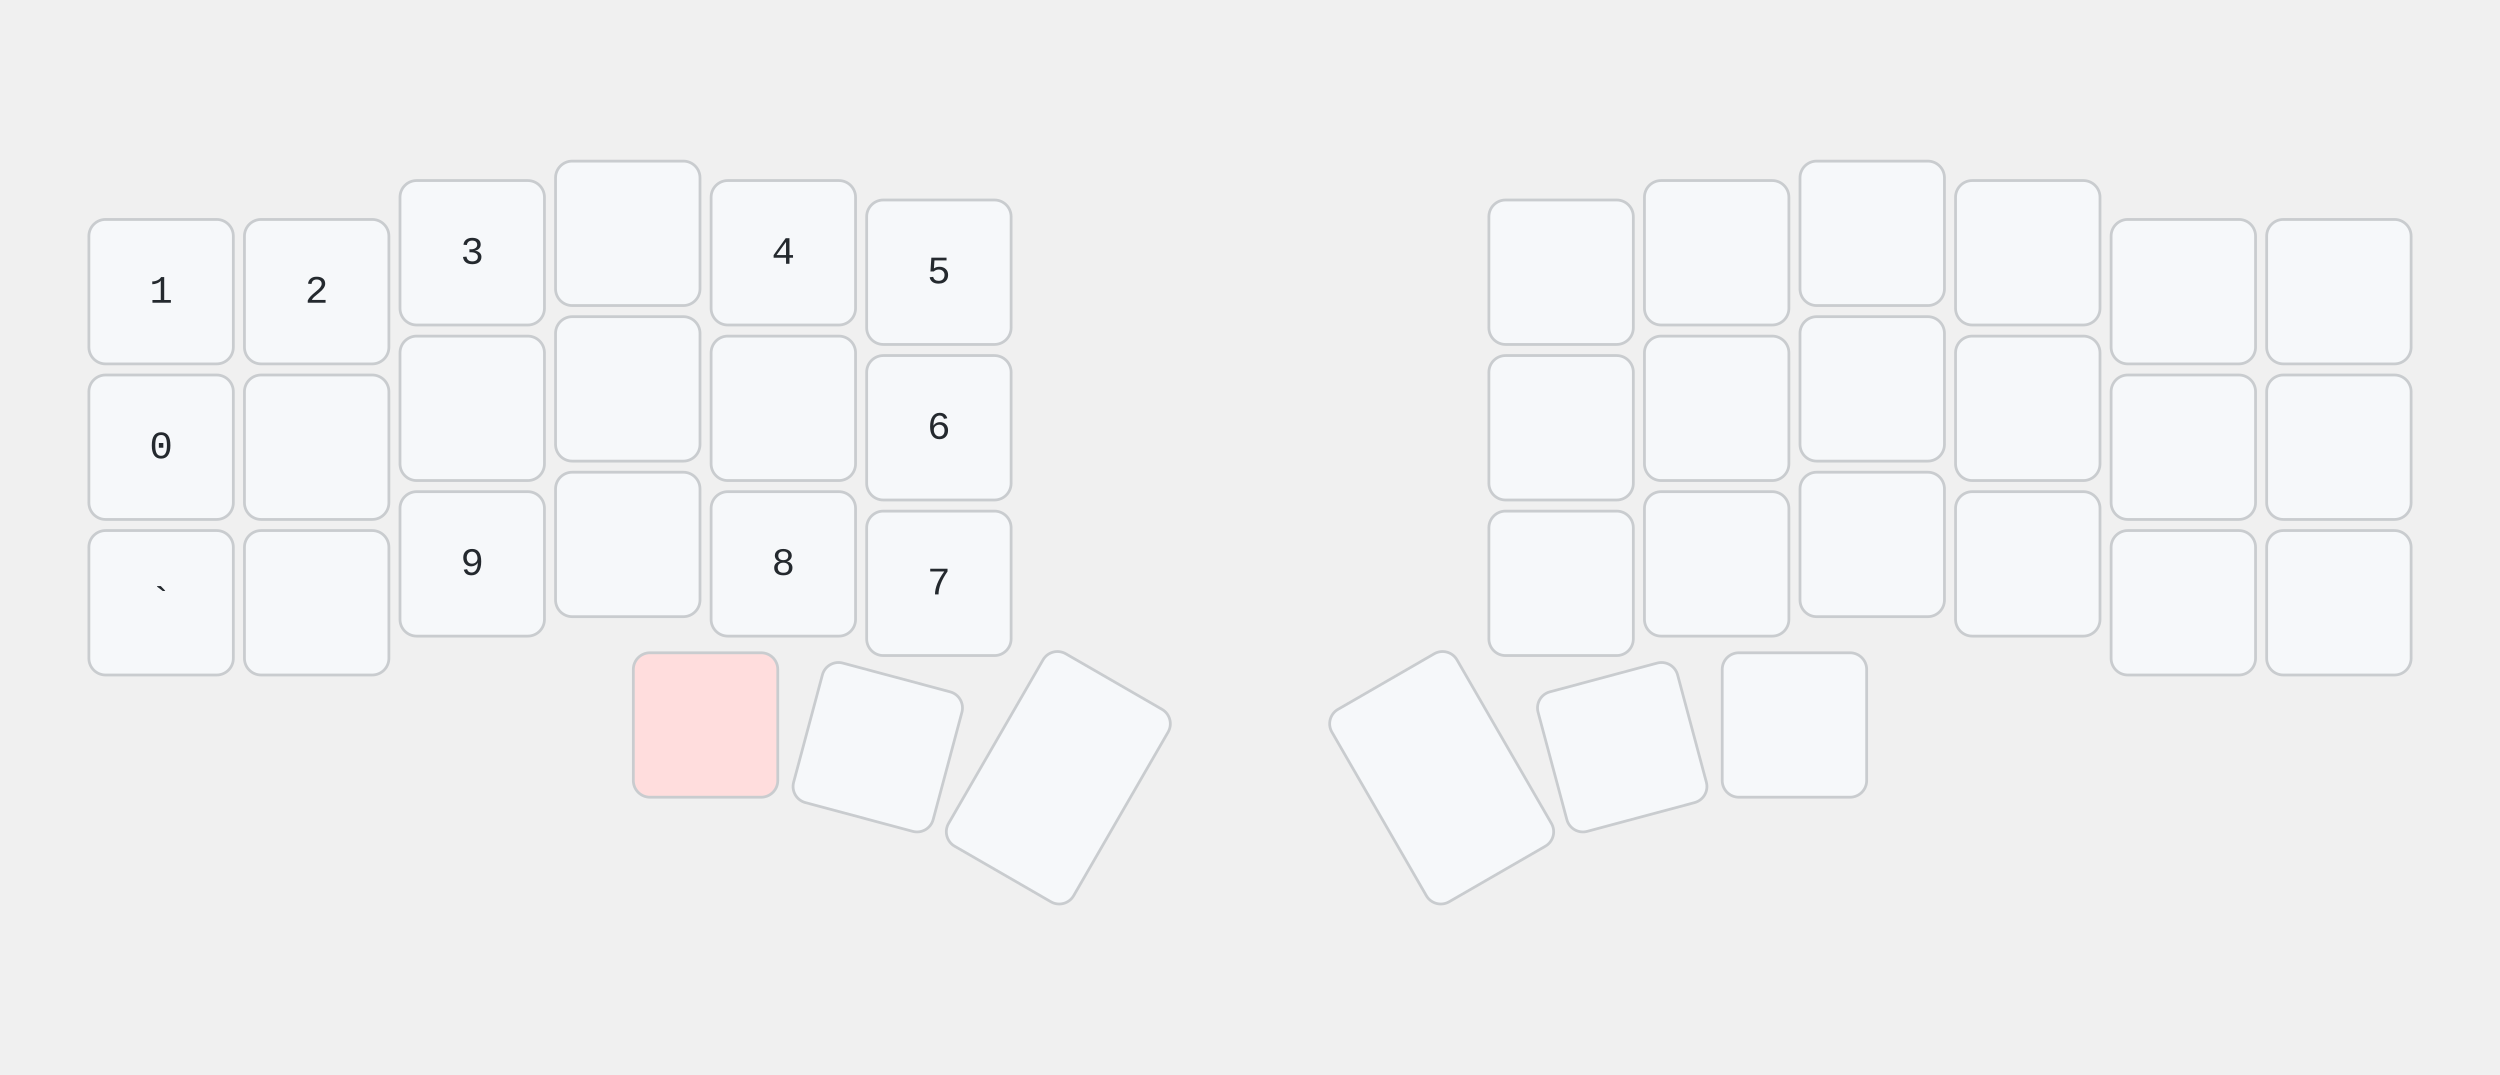
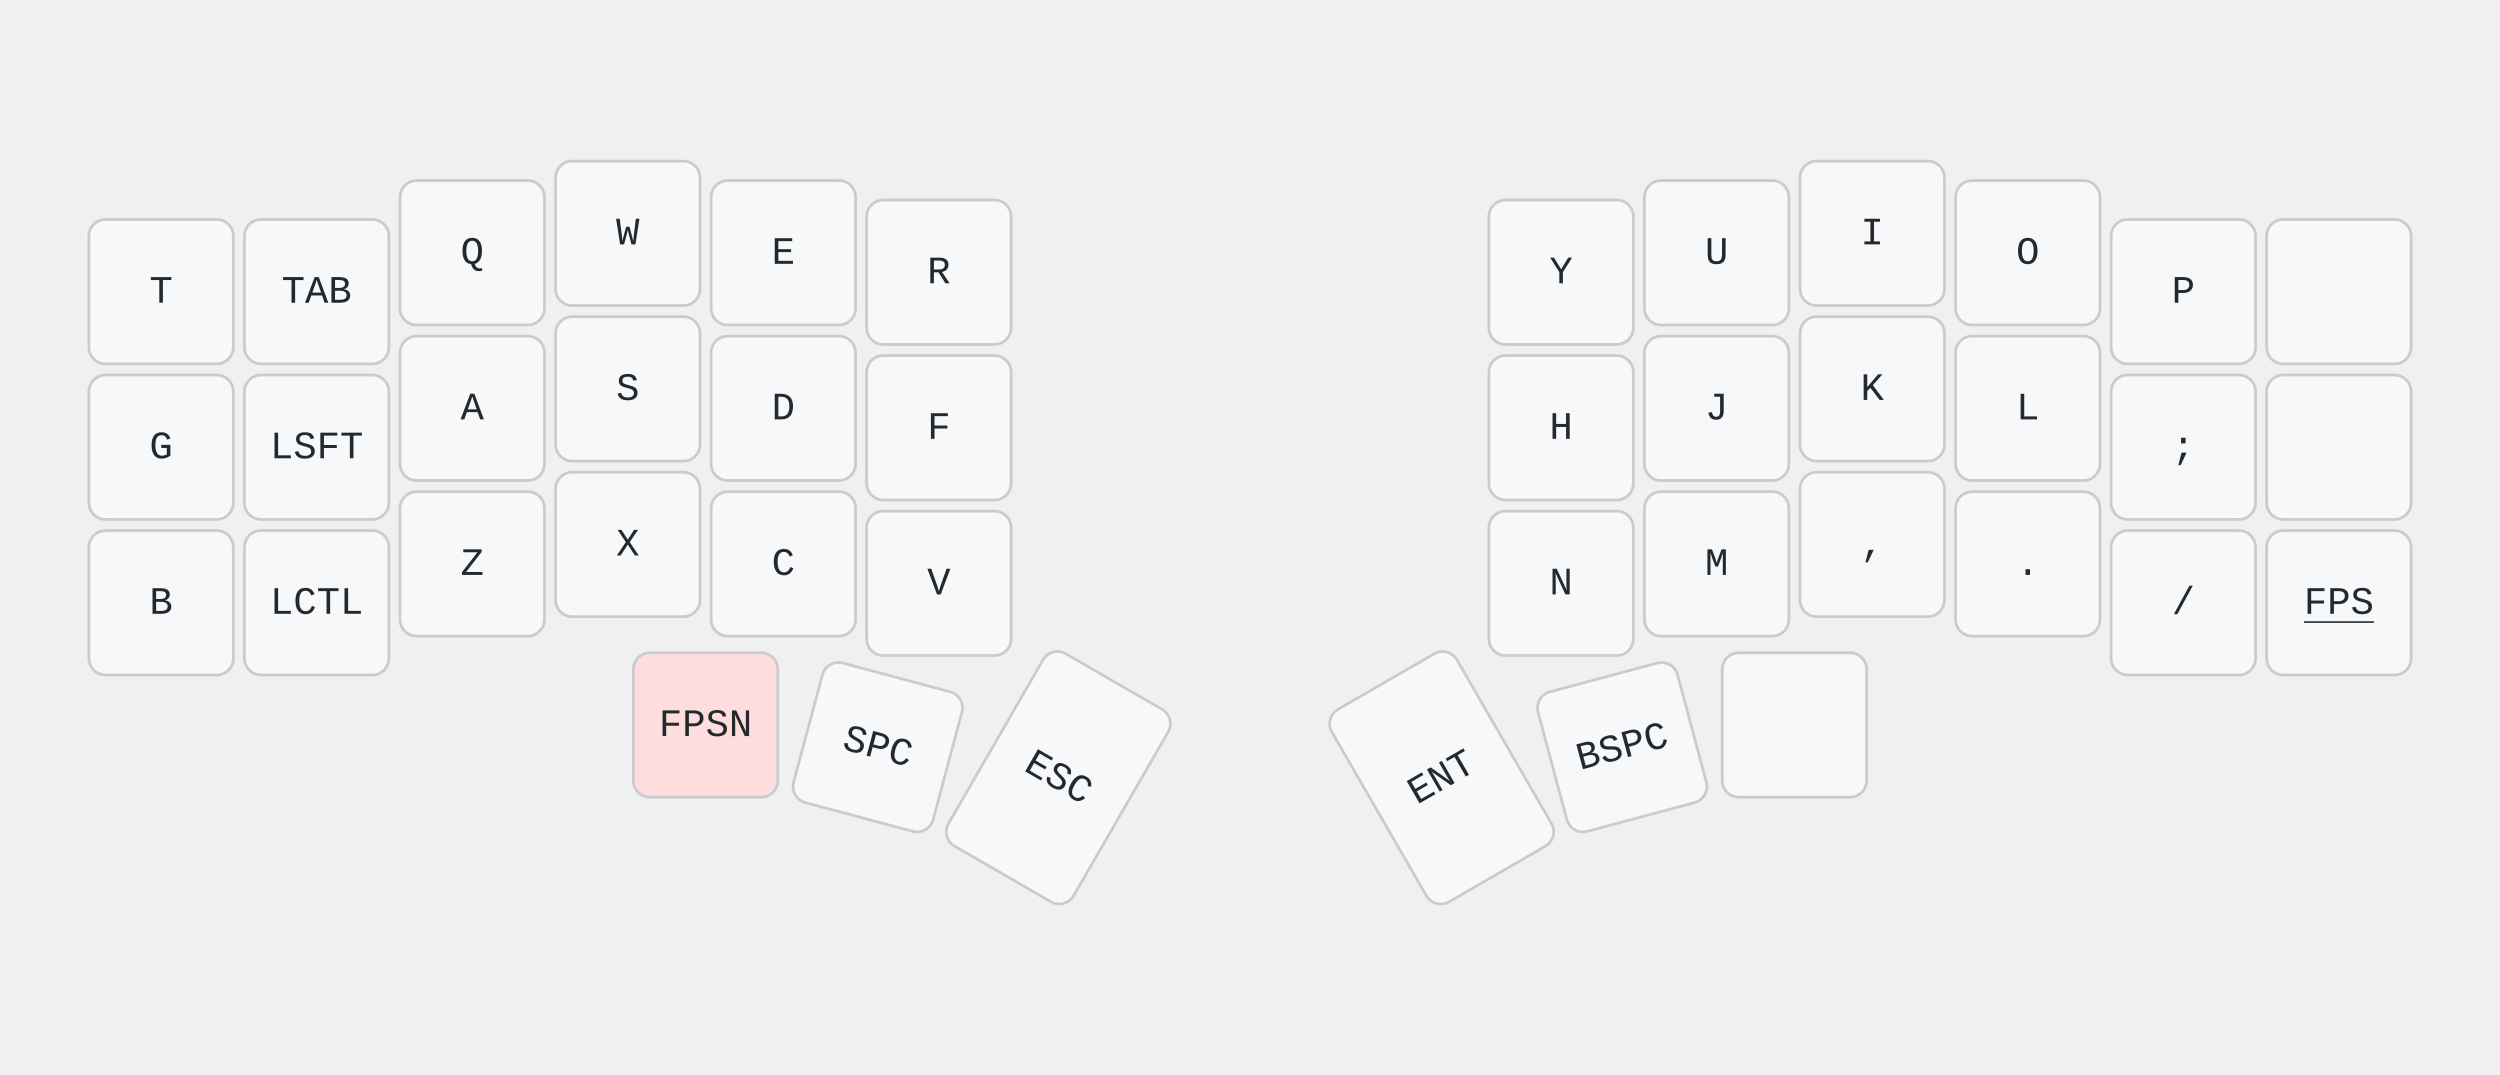
<svg xmlns="http://www.w3.org/2000/svg" width="900" height="387" viewBox="0 0 900 387" class="keymap">
  <style>/* inherit to force styles through use tags */
svg path {
    fill: inherit;
}

/* font and background color specifications */
svg.keymap {
    font-family: SFMono-Regular,Consolas,Liberation Mono,Menlo,monospace;
    font-size: 14px;
    font-kerning: normal;
    text-rendering: optimizeLegibility;
    fill: #24292e;
}

/* default key styling */
rect.key {
    fill: #f6f8fa;
}

rect.key, rect.combo {
    stroke: #c9cccf;
    stroke-width: 1;
}

/* default key side styling, only used is draw_key_sides is set */
rect.side {
    filter: brightness(90%);
}

/* color accent for combo boxes */
rect.combo, rect.combo-separate {
    fill: #cdf;
}

/* color accent for held keys */
rect.held, rect.combo.held {
    fill: #fdd;
}

/* color accent for ghost (optional) keys */
rect.ghost, rect.combo.ghost {
    stroke-dasharray: 4, 4;
    stroke-width: 2;
}

text {
    text-anchor: middle;
    dominant-baseline: middle;
}

/* styling for layer labels */
text.label {
    font-weight: bold;
    text-anchor: start;
    stroke: white;
    stroke-width: 4;
    paint-order: stroke;
}

/* styling for optional footer */
text.footer {
    text-anchor: end;
    dominant-baseline: auto;
    stroke: white;
    stroke-width: 4;
    paint-order: stroke;
}

/* styling for combo tap, and key non-tap label text */
- text.combo, text.hold, text.shifted, text.left, text.right {
+ text.combo, text.hold, text.shifted, text.left, text.right, text.tl, text.tr, text.bl, text.br {
    font-size: 11px;
}

- text.hold {
+ text.hold, text.bl, text.br {
    text-anchor: middle;
    dominant-baseline: auto;
}

- text.shifted {
+ text.shifted, text.tl, text.tr {
    text-anchor: middle;
    dominant-baseline: hanging;
}

- text.left {
+ text.left, text.tl, text.bl {
    text-anchor: start;
}

- text.right {
+ text.right, text.tr, text.br {
    text-anchor: end;
}

text.layer-activator {
    text-decoration: underline;
}

/* styling for hold/shifted label text in combo box */
text.combo.hold, text.combo.shifted, text.combo.left, text.combo.right {
    font-size: 8px;
}

/* lighter symbol for transparent keys */
text.trans {
    fill: #7b7e81;
}

/* styling for combo dendrons */
path.combo {
    stroke-width: 1;
    stroke: gray;
    fill: none;
}

/* Start Tabler Icons Cleanup */
/* cannot use height/width with glyphs */
.icon-tabler &gt; path {
    fill: inherit;
    stroke: inherit;
    stroke-width: 2;
}
/* hide tabler's default box */
.icon-tabler &gt; path[stroke="none"][fill="none"] {
    visibility: hidden;
}
/* End Tabler Icons Cleanup */
</style>
-   <g transform="translate(30, 0)" class="layer-GNM">
+   <g transform="translate(30, 0)" class="layer-FPS">
    <g transform="translate(0, 56)">
      <g transform="translate(28, 49)" class="key keypos-0">
        <rect rx="6" ry="6" x="-26" y="-26" width="52" height="52" class="key" />
-         <text x="0" y="0" class="key tap">1</text>
+         <text x="0" y="0" class="key tap">T</text>
      </g>
      <g transform="translate(84, 49)" class="key keypos-1">
        <rect rx="6" ry="6" x="-26" y="-26" width="52" height="52" class="key" />
-         <text x="0" y="0" class="key tap">2</text>
+         <text x="0" y="0" class="key tap">TAB</text>
      </g>
      <g transform="translate(140, 35)" class="key keypos-2">
        <rect rx="6" ry="6" x="-26" y="-26" width="52" height="52" class="key" />
-         <text x="0" y="0" class="key tap">3</text>
+         <text x="0" y="0" class="key tap">Q</text>
      </g>
      <g transform="translate(196, 28)" class="key keypos-3">
        <rect rx="6" ry="6" x="-26" y="-26" width="52" height="52" class="key" />
+         <text x="0" y="0" class="key tap">W</text>
      </g>
      <g transform="translate(252, 35)" class="key keypos-4">
        <rect rx="6" ry="6" x="-26" y="-26" width="52" height="52" class="key" />
-         <text x="0" y="0" class="key tap">4</text>
+         <text x="0" y="0" class="key tap">E</text>
      </g>
      <g transform="translate(308, 42)" class="key keypos-5">
        <rect rx="6" ry="6" x="-26" y="-26" width="52" height="52" class="key" />
-         <text x="0" y="0" class="key tap">5</text>
+         <text x="0" y="0" class="key tap">R</text>
      </g>
      <g transform="translate(532, 42)" class="key keypos-6">
        <rect rx="6" ry="6" x="-26" y="-26" width="52" height="52" class="key" />
+         <text x="0" y="0" class="key tap">Y</text>
      </g>
      <g transform="translate(588, 35)" class="key keypos-7">
        <rect rx="6" ry="6" x="-26" y="-26" width="52" height="52" class="key" />
+         <text x="0" y="0" class="key tap">U</text>
      </g>
      <g transform="translate(644, 28)" class="key keypos-8">
        <rect rx="6" ry="6" x="-26" y="-26" width="52" height="52" class="key" />
+         <text x="0" y="0" class="key tap">I</text>
      </g>
      <g transform="translate(700, 35)" class="key keypos-9">
        <rect rx="6" ry="6" x="-26" y="-26" width="52" height="52" class="key" />
+         <text x="0" y="0" class="key tap">O</text>
      </g>
      <g transform="translate(756, 49)" class="key keypos-10">
        <rect rx="6" ry="6" x="-26" y="-26" width="52" height="52" class="key" />
+         <text x="0" y="0" class="key tap">P</text>
      </g>
      <g transform="translate(812, 49)" class="key keypos-11">
        <rect rx="6" ry="6" x="-26" y="-26" width="52" height="52" class="key" />
      </g>
      <g transform="translate(28, 105)" class="key keypos-12">
        <rect rx="6" ry="6" x="-26" y="-26" width="52" height="52" class="key" />
-         <text x="0" y="0" class="key tap">0</text>
+         <text x="0" y="0" class="key tap">G</text>
      </g>
      <g transform="translate(84, 105)" class="key keypos-13">
        <rect rx="6" ry="6" x="-26" y="-26" width="52" height="52" class="key" />
+         <text x="0" y="0" class="key tap">LSFT</text>
      </g>
      <g transform="translate(140, 91)" class="key keypos-14">
        <rect rx="6" ry="6" x="-26" y="-26" width="52" height="52" class="key" />
+         <text x="0" y="0" class="key tap">A</text>
      </g>
      <g transform="translate(196, 84)" class="key keypos-15">
        <rect rx="6" ry="6" x="-26" y="-26" width="52" height="52" class="key" />
+         <text x="0" y="0" class="key tap">S</text>
      </g>
      <g transform="translate(252, 91)" class="key keypos-16">
        <rect rx="6" ry="6" x="-26" y="-26" width="52" height="52" class="key" />
+         <text x="0" y="0" class="key tap">D</text>
      </g>
      <g transform="translate(308, 98)" class="key keypos-17">
        <rect rx="6" ry="6" x="-26" y="-26" width="52" height="52" class="key" />
-         <text x="0" y="0" class="key tap">6</text>
+         <text x="0" y="0" class="key tap">F</text>
      </g>
      <g transform="translate(532, 98)" class="key keypos-18">
        <rect rx="6" ry="6" x="-26" y="-26" width="52" height="52" class="key" />
+         <text x="0" y="0" class="key tap">H</text>
      </g>
      <g transform="translate(588, 91)" class="key keypos-19">
        <rect rx="6" ry="6" x="-26" y="-26" width="52" height="52" class="key" />
+         <text x="0" y="0" class="key tap">J</text>
      </g>
      <g transform="translate(644, 84)" class="key keypos-20">
        <rect rx="6" ry="6" x="-26" y="-26" width="52" height="52" class="key" />
+         <text x="0" y="0" class="key tap">K</text>
      </g>
      <g transform="translate(700, 91)" class="key keypos-21">
        <rect rx="6" ry="6" x="-26" y="-26" width="52" height="52" class="key" />
+         <text x="0" y="0" class="key tap">L</text>
      </g>
      <g transform="translate(756, 105)" class="key keypos-22">
        <rect rx="6" ry="6" x="-26" y="-26" width="52" height="52" class="key" />
+         <text x="0" y="0" class="key tap">;</text>
      </g>
      <g transform="translate(812, 105)" class="key keypos-23">
        <rect rx="6" ry="6" x="-26" y="-26" width="52" height="52" class="key" />
      </g>
      <g transform="translate(28, 161)" class="key keypos-24">
        <rect rx="6" ry="6" x="-26" y="-26" width="52" height="52" class="key" />
-         <text x="0" y="0" class="key tap">`</text>
+         <text x="0" y="0" class="key tap">B</text>
      </g>
      <g transform="translate(84, 161)" class="key keypos-25">
        <rect rx="6" ry="6" x="-26" y="-26" width="52" height="52" class="key" />
+         <text x="0" y="0" class="key tap">LCTL</text>
      </g>
      <g transform="translate(140, 147)" class="key keypos-26">
        <rect rx="6" ry="6" x="-26" y="-26" width="52" height="52" class="key" />
-         <text x="0" y="0" class="key tap">9</text>
+         <text x="0" y="0" class="key tap">Z</text>
      </g>
      <g transform="translate(196, 140)" class="key keypos-27">
        <rect rx="6" ry="6" x="-26" y="-26" width="52" height="52" class="key" />
+         <text x="0" y="0" class="key tap">X</text>
      </g>
      <g transform="translate(252, 147)" class="key keypos-28">
        <rect rx="6" ry="6" x="-26" y="-26" width="52" height="52" class="key" />
-         <text x="0" y="0" class="key tap">8</text>
+         <text x="0" y="0" class="key tap">C</text>
      </g>
      <g transform="translate(308, 154)" class="key keypos-29">
        <rect rx="6" ry="6" x="-26" y="-26" width="52" height="52" class="key" />
-         <text x="0" y="0" class="key tap">7</text>
+         <text x="0" y="0" class="key tap">V</text>
      </g>
      <g transform="translate(532, 154)" class="key keypos-30">
        <rect rx="6" ry="6" x="-26" y="-26" width="52" height="52" class="key" />
+         <text x="0" y="0" class="key tap">N</text>
      </g>
      <g transform="translate(588, 147)" class="key keypos-31">
        <rect rx="6" ry="6" x="-26" y="-26" width="52" height="52" class="key" />
+         <text x="0" y="0" class="key tap">M</text>
      </g>
      <g transform="translate(644, 140)" class="key keypos-32">
        <rect rx="6" ry="6" x="-26" y="-26" width="52" height="52" class="key" />
+         <text x="0" y="0" class="key tap">,</text>
      </g>
      <g transform="translate(700, 147)" class="key keypos-33">
        <rect rx="6" ry="6" x="-26" y="-26" width="52" height="52" class="key" />
+         <text x="0" y="0" class="key tap">.</text>
      </g>
      <g transform="translate(756, 161)" class="key keypos-34">
        <rect rx="6" ry="6" x="-26" y="-26" width="52" height="52" class="key" />
-       </g>
-       <g transform="translate(812, 161)" class="key keypos-35">
-         <rect rx="6" ry="6" x="-26" y="-26" width="52" height="52" class="key" />
+         <text x="0" y="0" class="key tap">/</text>
+       </g>
+       <g transform="translate(812, 161)" class="key toggle keypos-35">
+         <rect rx="6" ry="6" x="-26" y="-26" width="52" height="52" class="key toggle" />
+         <a href="#FPS">
+           <text x="0" y="0" class="key toggle tap layer-activator">FPS</text>
+         </a>
      </g>
      <g transform="translate(224, 205)" class="key held keypos-36">
        <rect rx="6" ry="6" x="-26" y="-26" width="52" height="52" class="key held" />
+         <text x="0" y="0" class="key held tap">FPSN</text>
      </g>
      <g transform="translate(286, 213) rotate(15.0)" class="key keypos-37">
        <rect rx="6" ry="6" x="-26" y="-26" width="52" height="52" class="key" />
+         <text x="0" y="0" class="key tap">SPC</text>
      </g>
      <g transform="translate(351, 224) rotate(30.0)" class="key keypos-38">
        <rect rx="6" ry="6" x="-26" y="-40" width="52" height="80" class="key" />
+         <text x="0" y="0" class="key tap">ESC</text>
      </g>
      <g transform="translate(489, 224) rotate(-30.0)" class="key keypos-39">
        <rect rx="6" ry="6" x="-26" y="-40" width="52" height="80" class="key" />
+         <text x="0" y="0" class="key tap">ENT</text>
      </g>
      <g transform="translate(554, 213) rotate(-15.0)" class="key keypos-40">
        <rect rx="6" ry="6" x="-26" y="-26" width="52" height="52" class="key" />
+         <text x="0" y="0" class="key tap">BSPC</text>
      </g>
      <g transform="translate(616, 205)" class="key keypos-41">
        <rect rx="6" ry="6" x="-26" y="-26" width="52" height="52" class="key" />
      </g>
    </g>
  </g>
</svg>
